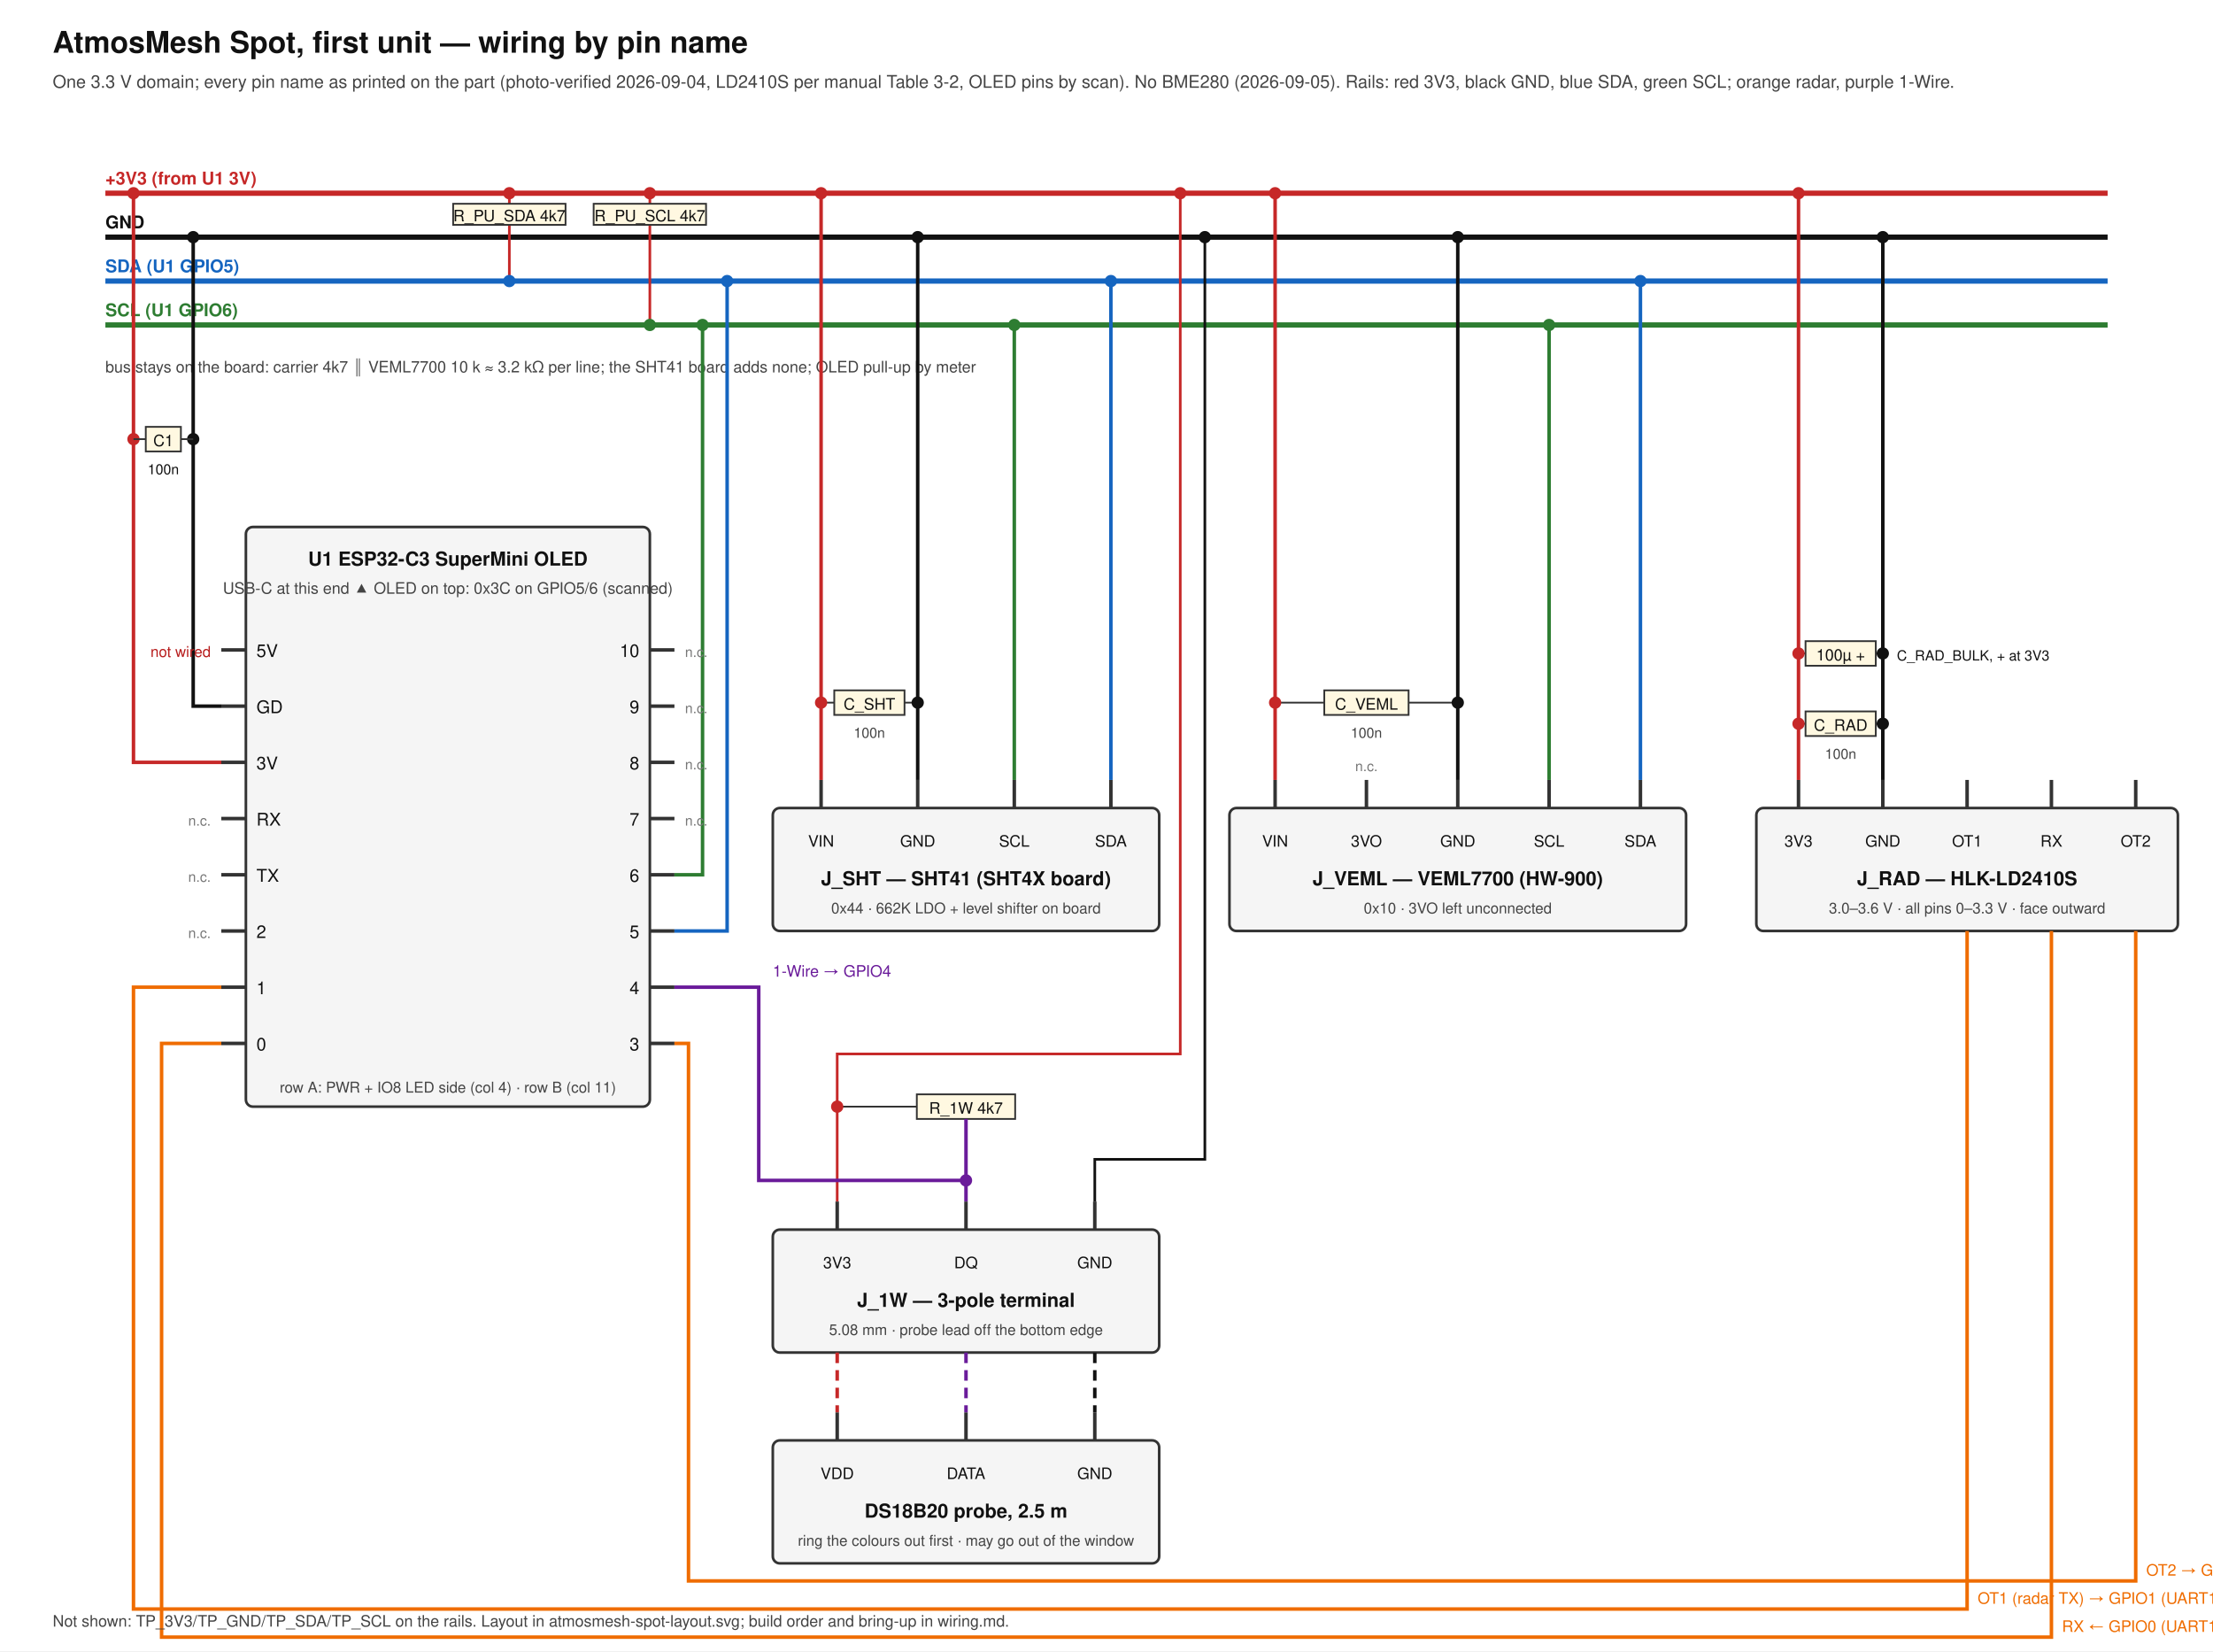
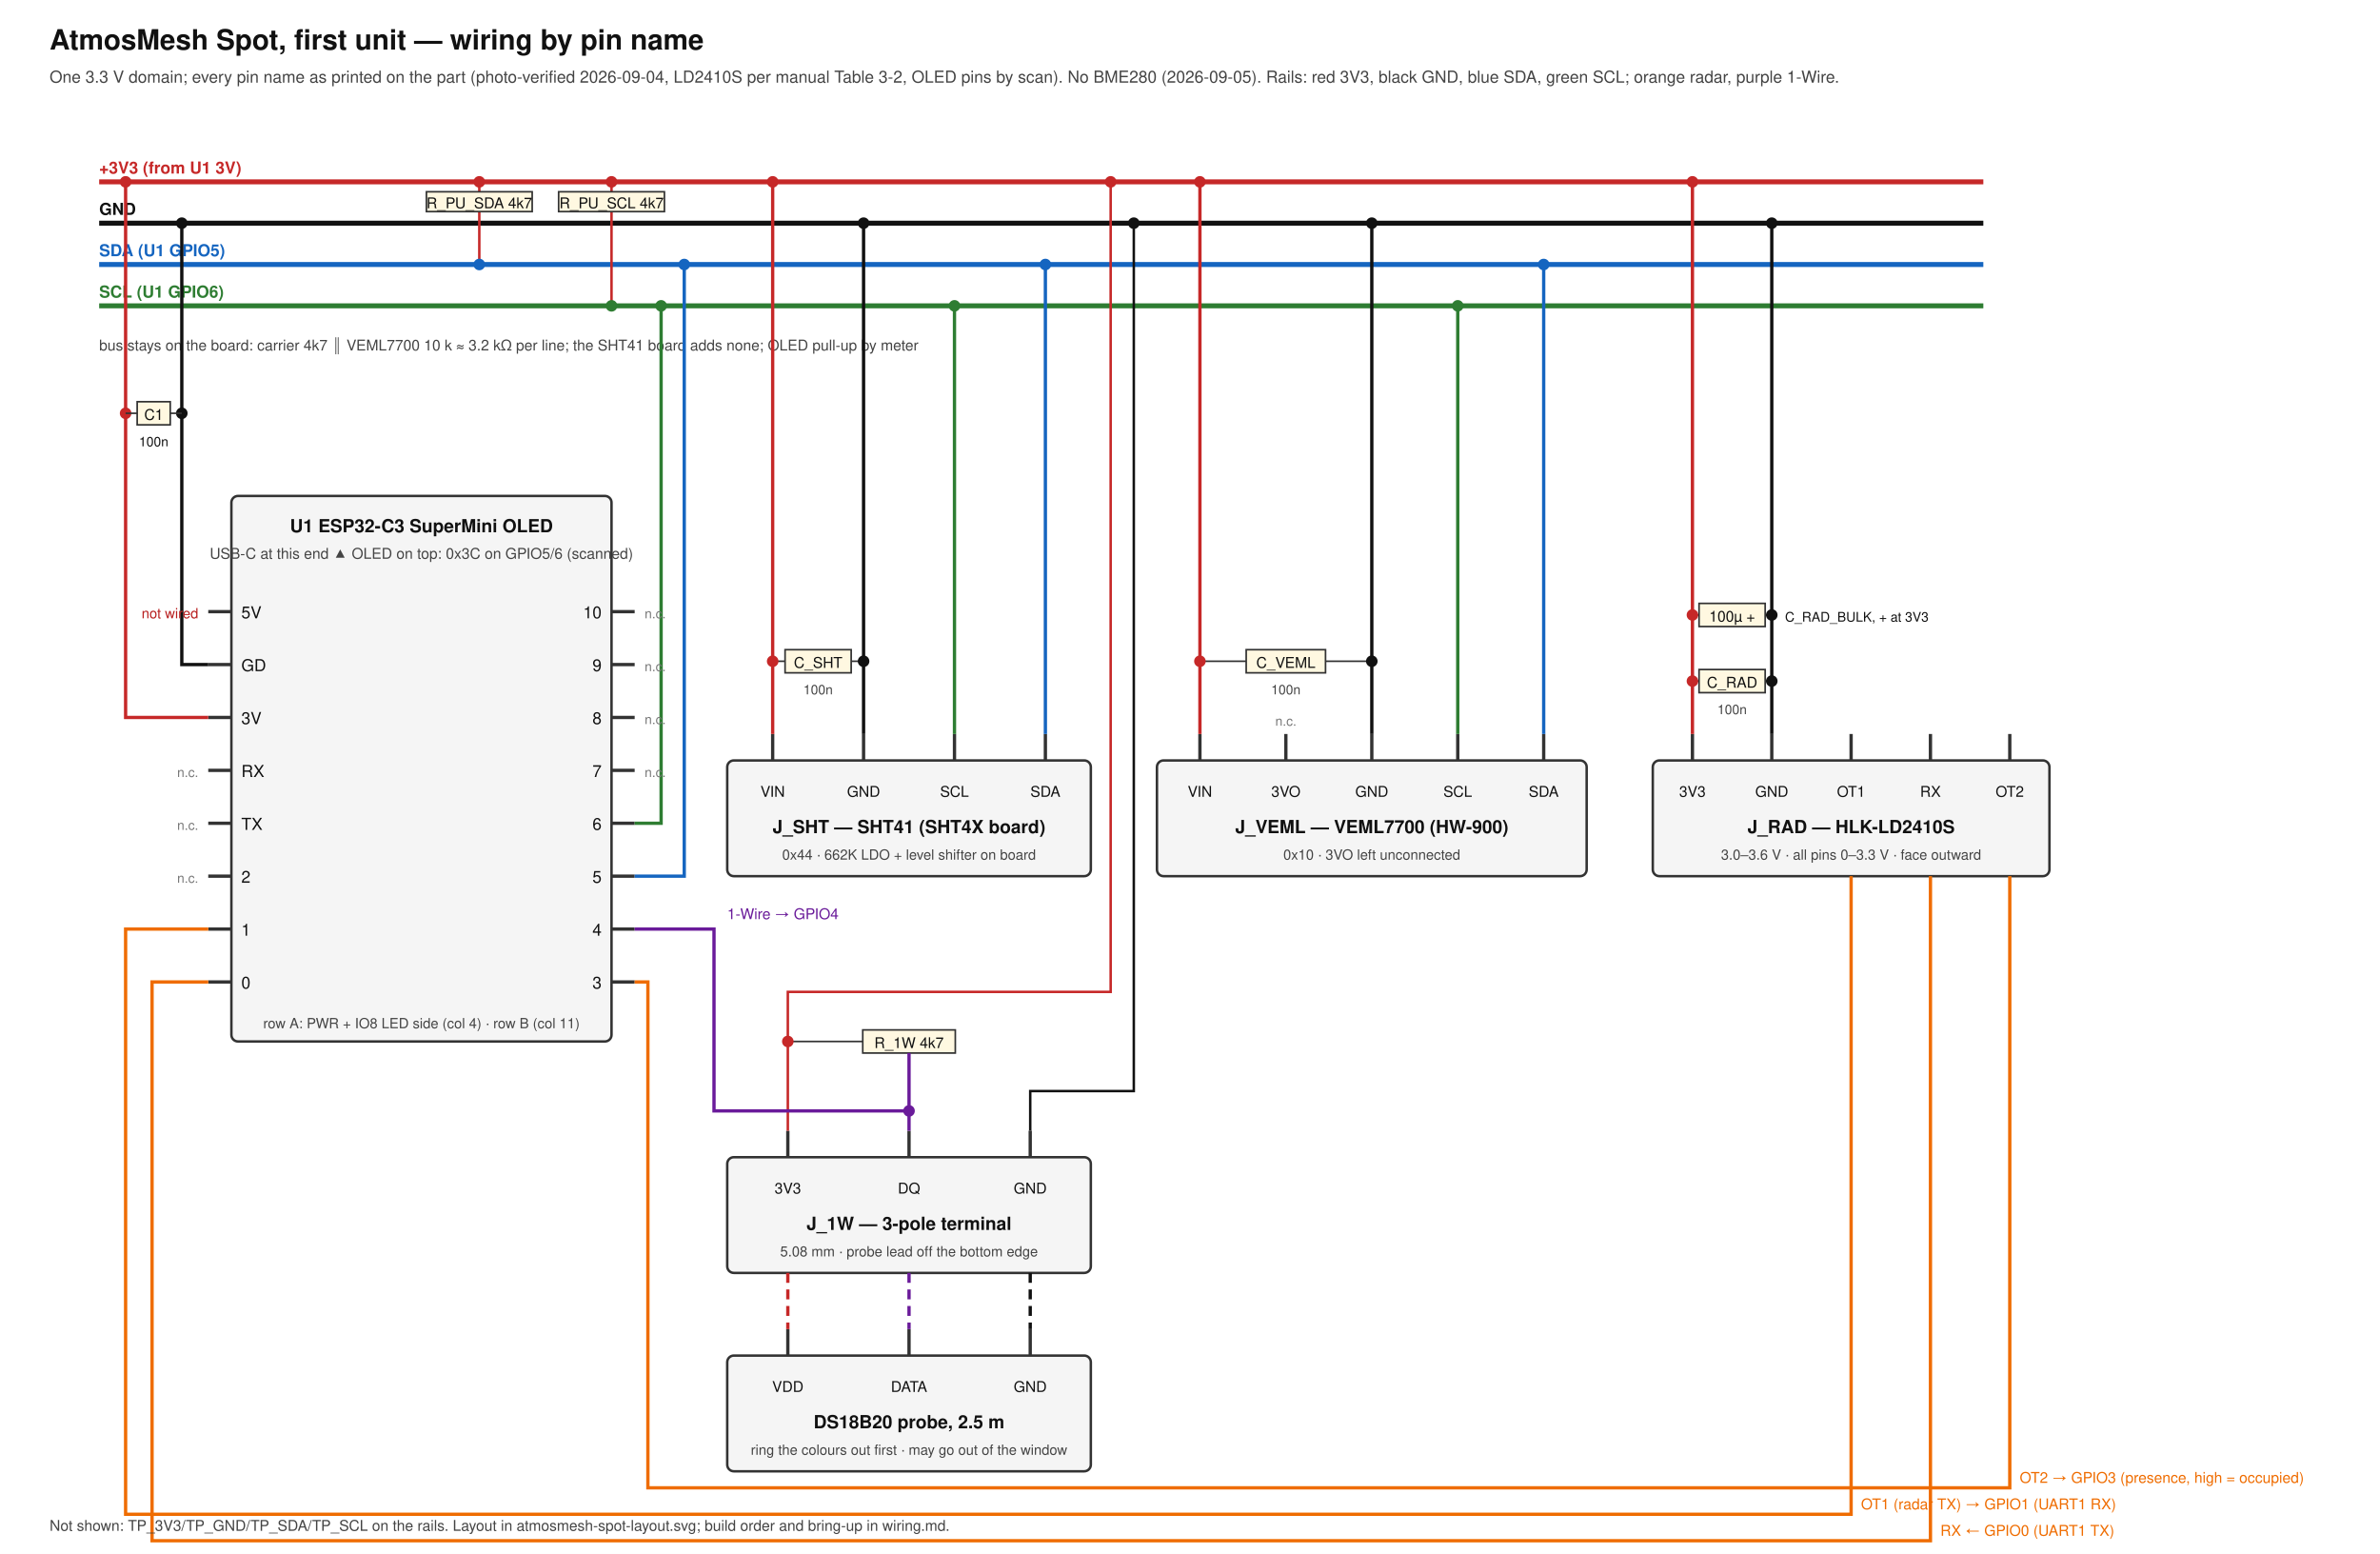
- <svg xmlns="http://www.w3.org/2000/svg" width="1260" height="940" viewBox="0 0 1260 940" font-family="Helvetica, Arial, sans-serif">
-   <rect width="1260" height="940" fill="#ffffff" />
+ <svg xmlns="http://www.w3.org/2000/svg" width="1440" height="940" viewBox="0 0 1440 940" font-family="Helvetica, Arial, sans-serif">
+   <rect width="1440" height="940" fill="#ffffff" />
  <text x="30" y="30" font-size="17" text-anchor="start" fill="#111" font-weight="bold">AtmosMesh Spot, first unit — wiring by pin name</text>
  <text x="30" y="50" font-size="10" text-anchor="start" fill="#444" font-weight="normal">One 3.3 V domain; every pin name as printed on the part (photo-verified 2026-09-04, LD2410S per manual Table 3-2, OLED pins by scan). No BME280 (2026-09-05). Rails: red 3V3, black GND, blue SDA, green SCL; orange radar, purple 1-Wire.</text>
  <line x1="60" y1="110" x2="1200" y2="110" stroke="#c62828" stroke-width="3" />
  <text x="60" y="105" font-size="10" text-anchor="start" fill="#c62828" font-weight="bold">+3V3 (from U1 3V)</text>
  <line x1="60" y1="135" x2="1200" y2="135" stroke="#111111" stroke-width="3" />
  <text x="60" y="130" font-size="10" text-anchor="start" fill="#111111" font-weight="bold">GND</text>
  <line x1="60" y1="160" x2="1200" y2="160" stroke="#1565c0" stroke-width="3" />
  <text x="60" y="155" font-size="10" text-anchor="start" fill="#1565c0" font-weight="bold">SDA (U1 GPIO5)</text>
  <line x1="60" y1="185" x2="1200" y2="185" stroke="#2e7d32" stroke-width="3" />
  <text x="60" y="180" font-size="10" text-anchor="start" fill="#2e7d32" font-weight="bold">SCL (U1 GPIO6)</text>
  <line x1="290" y1="110" x2="290" y2="160" stroke="#c62828" stroke-width="1.5" />
  <circle cx="290" cy="110" r="3.5" fill="#c62828" />
  <circle cx="290" cy="160" r="3.5" fill="#1565c0" />
  <rect x="258.0" y="116.0" width="64" height="12" fill="#fff8e1" stroke="#333" stroke-width="1" />
  <text x="290" y="126" font-size="9" text-anchor="middle" fill="#111" font-weight="normal">R_PU_SDA 4k7</text>
  <line x1="370" y1="110" x2="370" y2="185" stroke="#c62828" stroke-width="1.5" />
  <circle cx="370" cy="110" r="3.5" fill="#c62828" />
  <circle cx="370" cy="185" r="3.5" fill="#2e7d32" />
  <rect x="338.0" y="116.0" width="64" height="12" fill="#fff8e1" stroke="#333" stroke-width="1" />
  <text x="370" y="126" font-size="9" text-anchor="middle" fill="#111" font-weight="normal">R_PU_SCL 4k7</text>
  <text x="60" y="212" font-size="9" text-anchor="start" fill="#444" font-weight="normal">bus stays on the board: carrier 4k7 ∥ VEML7700 10 k ≈ 3.2 kΩ per line; the SHT41 board adds none; OLED pull-up by meter</text>
  <rect x="140" y="300" width="230" height="330" fill="#f5f5f5" stroke="#333" stroke-width="1.5" rx="4" />
  <text x="255.0" y="322" font-size="11" text-anchor="middle" fill="#111" font-weight="bold">U1  ESP32-C3 SuperMini OLED</text>
  <text x="255.0" y="338" font-size="9" text-anchor="middle" fill="#444" font-weight="normal">USB-C at this end ▲   OLED on top: 0x3C on GPIO5/6 (scanned)</text>
  <line x1="126" y1="370" x2="140" y2="370" stroke="#333" stroke-width="2" />
  <text x="146" y="374" font-size="10" text-anchor="start" fill="#111" font-weight="normal">5V</text>
  <line x1="370" y1="370" x2="384" y2="370" stroke="#333" stroke-width="2" />
  <text x="364" y="374" font-size="10" text-anchor="end" fill="#111" font-weight="normal">10</text>
  <line x1="126" y1="402" x2="140" y2="402" stroke="#333" stroke-width="2" />
  <text x="146" y="406" font-size="10" text-anchor="start" fill="#111" font-weight="normal">GD</text>
  <line x1="370" y1="402" x2="384" y2="402" stroke="#333" stroke-width="2" />
  <text x="364" y="406" font-size="10" text-anchor="end" fill="#111" font-weight="normal">9</text>
  <line x1="126" y1="434" x2="140" y2="434" stroke="#333" stroke-width="2" />
  <text x="146" y="438" font-size="10" text-anchor="start" fill="#111" font-weight="normal">3V</text>
  <line x1="370" y1="434" x2="384" y2="434" stroke="#333" stroke-width="2" />
  <text x="364" y="438" font-size="10" text-anchor="end" fill="#111" font-weight="normal">8</text>
  <line x1="126" y1="466" x2="140" y2="466" stroke="#333" stroke-width="2" />
  <text x="146" y="470" font-size="10" text-anchor="start" fill="#111" font-weight="normal">RX</text>
  <line x1="370" y1="466" x2="384" y2="466" stroke="#333" stroke-width="2" />
  <text x="364" y="470" font-size="10" text-anchor="end" fill="#111" font-weight="normal">7</text>
  <line x1="126" y1="498" x2="140" y2="498" stroke="#333" stroke-width="2" />
  <text x="146" y="502" font-size="10" text-anchor="start" fill="#111" font-weight="normal">TX</text>
  <line x1="370" y1="498" x2="384" y2="498" stroke="#333" stroke-width="2" />
  <text x="364" y="502" font-size="10" text-anchor="end" fill="#111" font-weight="normal">6</text>
  <line x1="126" y1="530" x2="140" y2="530" stroke="#333" stroke-width="2" />
  <text x="146" y="534" font-size="10" text-anchor="start" fill="#111" font-weight="normal">2</text>
  <line x1="370" y1="530" x2="384" y2="530" stroke="#333" stroke-width="2" />
  <text x="364" y="534" font-size="10" text-anchor="end" fill="#111" font-weight="normal">5</text>
  <line x1="126" y1="562" x2="140" y2="562" stroke="#333" stroke-width="2" />
  <text x="146" y="566" font-size="10" text-anchor="start" fill="#111" font-weight="normal">1</text>
  <line x1="370" y1="562" x2="384" y2="562" stroke="#333" stroke-width="2" />
  <text x="364" y="566" font-size="10" text-anchor="end" fill="#111" font-weight="normal">4</text>
  <line x1="126" y1="594" x2="140" y2="594" stroke="#333" stroke-width="2" />
  <text x="146" y="598" font-size="10" text-anchor="start" fill="#111" font-weight="normal">0</text>
  <line x1="370" y1="594" x2="384" y2="594" stroke="#333" stroke-width="2" />
  <text x="364" y="598" font-size="10" text-anchor="end" fill="#111" font-weight="normal">3</text>
  <text x="255.0" y="622" font-size="8.5" text-anchor="middle" fill="#444" font-weight="normal">row A: PWR + IO8 LED side (col 4) · row B (col 11)</text>
  <polyline points="126,434 76,434 76,110" fill="none" stroke="#c62828" stroke-width="2" />
  <circle cx="76" cy="110" r="3.5" fill="#c62828" />
  <polyline points="126,402 110,402 110,135" fill="none" stroke="#111111" stroke-width="2" />
  <circle cx="110" cy="135" r="3.5" fill="#111111" />
  <text x="120" y="374" font-size="8.5" text-anchor="end" fill="#b71c1c" font-weight="normal">not wired</text>
  <polyline points="384,530 414,530 414,160" fill="none" stroke="#1565c0" stroke-width="2" />
  <circle cx="414" cy="160" r="3.5" fill="#1565c0" />
  <polyline points="384,498 400,498 400,185" fill="none" stroke="#2e7d32" stroke-width="2" />
  <circle cx="400" cy="185" r="3.5" fill="#2e7d32" />
  <rect x="83.0" y="243.0" width="20" height="14" fill="#fff8e1" stroke="#333" stroke-width="1" />
  <text x="93.0" y="254" font-size="9" text-anchor="middle" fill="#111" font-weight="normal">C1</text>
  <circle cx="76" cy="250" r="3.5" fill="#c62828" />
  <circle cx="110" cy="250" r="3.5" fill="#111111" />
  <text x="93.0" y="270" font-size="8" text-anchor="middle" fill="#111" font-weight="normal">100n</text>
  <line x1="76" y1="250" x2="83.0" y2="250" stroke="#333" stroke-width="1" />
  <line x1="103.0" y1="250" x2="110" y2="250" stroke="#333" stroke-width="1" />
  <text x="120" y="470" font-size="8" text-anchor="end" fill="#777" font-weight="normal">n.c.</text>
  <text x="120" y="502" font-size="8" text-anchor="end" fill="#777" font-weight="normal">n.c.</text>
  <text x="120" y="534" font-size="8" text-anchor="end" fill="#777" font-weight="normal">n.c.</text>
  <text x="390" y="374" font-size="8" text-anchor="start" fill="#777" font-weight="normal">n.c.</text>
  <text x="390" y="406" font-size="8" text-anchor="start" fill="#777" font-weight="normal">n.c.</text>
  <text x="390" y="438" font-size="8" text-anchor="start" fill="#777" font-weight="normal">n.c.</text>
  <text x="390" y="470" font-size="8" text-anchor="start" fill="#777" font-weight="normal">n.c.</text>
  <rect x="440" y="460" width="220" height="70" fill="#f5f5f5" stroke="#333" stroke-width="1.5" rx="4" />
  <text x="550.0" y="504" font-size="11" text-anchor="middle" fill="#111" font-weight="bold">J_SHT — SHT41 (SHT4X board)</text>
  <text x="550.0" y="520" font-size="8.5" text-anchor="middle" fill="#444" font-weight="normal">0x44 · 662K LDO + level shifter on board</text>
  <line x1="467.5" y1="444" x2="467.5" y2="460" stroke="#333" stroke-width="2" />
  <text x="467.5" y="482" font-size="9" text-anchor="middle" fill="#111" font-weight="normal">VIN</text>
  <line x1="522.5" y1="444" x2="522.5" y2="460" stroke="#333" stroke-width="2" />
  <text x="522.5" y="482" font-size="9" text-anchor="middle" fill="#111" font-weight="normal">GND</text>
  <line x1="577.5" y1="444" x2="577.5" y2="460" stroke="#333" stroke-width="2" />
  <text x="577.5" y="482" font-size="9" text-anchor="middle" fill="#111" font-weight="normal">SCL</text>
  <line x1="632.5" y1="444" x2="632.5" y2="460" stroke="#333" stroke-width="2" />
  <text x="632.5" y="482" font-size="9" text-anchor="middle" fill="#111" font-weight="normal">SDA</text>
  <line x1="467.5" y1="110" x2="467.5" y2="444" stroke="#c62828" stroke-width="2" />
  <circle cx="467.5" cy="110" r="3.5" fill="#c62828" />
  <line x1="522.5" y1="135" x2="522.5" y2="444" stroke="#111111" stroke-width="2" />
  <circle cx="522.5" cy="135" r="3.5" fill="#111111" />
  <line x1="577.5" y1="185" x2="577.5" y2="444" stroke="#2e7d32" stroke-width="2" />
  <circle cx="577.5" cy="185" r="3.5" fill="#2e7d32" />
  <line x1="632.5" y1="160" x2="632.5" y2="444" stroke="#1565c0" stroke-width="2" />
  <circle cx="632.5" cy="160" r="3.5" fill="#1565c0" />
  <rect x="475.0" y="393.0" width="40" height="14" fill="#fff8e1" stroke="#333" stroke-width="1" />
  <text x="495.0" y="404" font-size="9" text-anchor="middle" fill="#111" font-weight="normal">C_SHT</text>
  <text x="495.0" y="420" font-size="8" text-anchor="middle" fill="#444" font-weight="normal">100n</text>
  <line x1="467.5" y1="400" x2="475.0" y2="400" stroke="#333" stroke-width="1" />
  <line x1="515.0" y1="400" x2="522.5" y2="400" stroke="#333" stroke-width="1" />
  <circle cx="467.5" cy="400" r="3.5" fill="#c62828" />
  <circle cx="522.5" cy="400" r="3.5" fill="#111111" />
  <rect x="700" y="460" width="260" height="70" fill="#f5f5f5" stroke="#333" stroke-width="1.5" rx="4" />
  <text x="830.0" y="504" font-size="11" text-anchor="middle" fill="#111" font-weight="bold">J_VEML — VEML7700 (HW-900)</text>
  <text x="830.0" y="520" font-size="8.5" text-anchor="middle" fill="#444" font-weight="normal">0x10 · 3VO left unconnected</text>
  <line x1="726.0" y1="444" x2="726.0" y2="460" stroke="#333" stroke-width="2" />
  <text x="726.0" y="482" font-size="9" text-anchor="middle" fill="#111" font-weight="normal">VIN</text>
  <line x1="778.0" y1="444" x2="778.0" y2="460" stroke="#333" stroke-width="2" />
  <text x="778.0" y="482" font-size="9" text-anchor="middle" fill="#111" font-weight="normal">3VO</text>
  <line x1="830.0" y1="444" x2="830.0" y2="460" stroke="#333" stroke-width="2" />
  <text x="830.0" y="482" font-size="9" text-anchor="middle" fill="#111" font-weight="normal">GND</text>
  <line x1="882.0" y1="444" x2="882.0" y2="460" stroke="#333" stroke-width="2" />
  <text x="882.0" y="482" font-size="9" text-anchor="middle" fill="#111" font-weight="normal">SCL</text>
  <line x1="934.0" y1="444" x2="934.0" y2="460" stroke="#333" stroke-width="2" />
  <text x="934.0" y="482" font-size="9" text-anchor="middle" fill="#111" font-weight="normal">SDA</text>
  <line x1="726.0" y1="110" x2="726.0" y2="444" stroke="#c62828" stroke-width="2" />
  <circle cx="726.0" cy="110" r="3.5" fill="#c62828" />
  <line x1="830.0" y1="135" x2="830.0" y2="444" stroke="#111111" stroke-width="2" />
  <circle cx="830.0" cy="135" r="3.5" fill="#111111" />
  <line x1="882.0" y1="185" x2="882.0" y2="444" stroke="#2e7d32" stroke-width="2" />
  <circle cx="882.0" cy="185" r="3.5" fill="#2e7d32" />
  <line x1="934.0" y1="160" x2="934.0" y2="444" stroke="#1565c0" stroke-width="2" />
  <circle cx="934.0" cy="160" r="3.5" fill="#1565c0" />
  <rect x="754.0" y="393.0" width="48" height="14" fill="#fff8e1" stroke="#333" stroke-width="1" />
  <text x="778.0" y="404" font-size="9" text-anchor="middle" fill="#111" font-weight="normal">C_VEML</text>
  <text x="778.0" y="420" font-size="8" text-anchor="middle" fill="#444" font-weight="normal">100n</text>
  <line x1="726.0" y1="400" x2="754.0" y2="400" stroke="#333" stroke-width="1" />
  <line x1="802.0" y1="400" x2="830.0" y2="400" stroke="#333" stroke-width="1" />
  <circle cx="726.0" cy="400" r="3.5" fill="#c62828" />
  <circle cx="830.0" cy="400" r="3.5" fill="#111111" />
  <text x="778.0" y="439" font-size="8" text-anchor="middle" fill="#777" font-weight="normal">n.c.</text>
  <rect x="1000" y="460" width="240" height="70" fill="#f5f5f5" stroke="#333" stroke-width="1.5" rx="4" />
  <text x="1120.0" y="504" font-size="11" text-anchor="middle" fill="#111" font-weight="bold">J_RAD — HLK-LD2410S</text>
  <text x="1120.0" y="520" font-size="8.5" text-anchor="middle" fill="#444" font-weight="normal">3.0–3.6 V · all pins 0–3.3 V · face outward</text>
  <line x1="1024.0" y1="444" x2="1024.0" y2="460" stroke="#333" stroke-width="2" />
  <text x="1024.0" y="482" font-size="9" text-anchor="middle" fill="#111" font-weight="normal">3V3</text>
  <line x1="1072.0" y1="444" x2="1072.0" y2="460" stroke="#333" stroke-width="2" />
  <text x="1072.0" y="482" font-size="9" text-anchor="middle" fill="#111" font-weight="normal">GND</text>
  <line x1="1120.0" y1="444" x2="1120.0" y2="460" stroke="#333" stroke-width="2" />
  <text x="1120.0" y="482" font-size="9" text-anchor="middle" fill="#111" font-weight="normal">OT1</text>
  <line x1="1168.0" y1="444" x2="1168.0" y2="460" stroke="#333" stroke-width="2" />
  <text x="1168.0" y="482" font-size="9" text-anchor="middle" fill="#111" font-weight="normal">RX</text>
  <line x1="1216.0" y1="444" x2="1216.0" y2="460" stroke="#333" stroke-width="2" />
  <text x="1216.0" y="482" font-size="9" text-anchor="middle" fill="#111" font-weight="normal">OT2</text>
  <line x1="1024.0" y1="110" x2="1024.0" y2="444" stroke="#c62828" stroke-width="2" />
  <circle cx="1024.0" cy="110" r="3.5" fill="#c62828" />
  <line x1="1072.0" y1="135" x2="1072.0" y2="444" stroke="#111111" stroke-width="2" />
  <circle cx="1072.0" cy="135" r="3.5" fill="#111111" />
  <rect x="1028.0" y="365.0" width="40" height="14" fill="#fff8e1" stroke="#333" stroke-width="1" />
  <text x="1048.0" y="376" font-size="9" text-anchor="middle" fill="#111" font-weight="normal">100µ +</text>
  <line x1="1024.0" y1="372" x2="1028.0" y2="372" stroke="#333" stroke-width="1" />
  <line x1="1068.0" y1="372" x2="1072.0" y2="372" stroke="#333" stroke-width="1" />
  <circle cx="1024.0" cy="372" r="3.5" fill="#c62828" />
  <circle cx="1072.0" cy="372" r="3.5" fill="#111111" />
  <text x="1080.0" y="376" font-size="8" text-anchor="start" fill="#111" font-weight="normal">C_RAD_BULK, + at 3V3</text>
  <rect x="1028.0" y="405.0" width="40" height="14" fill="#fff8e1" stroke="#333" stroke-width="1" />
  <text x="1048.0" y="416" font-size="9" text-anchor="middle" fill="#111" font-weight="normal">C_RAD</text>
  <text x="1048.0" y="432" font-size="8" text-anchor="middle" fill="#444" font-weight="normal">100n</text>
  <line x1="1024.0" y1="412" x2="1028.0" y2="412" stroke="#333" stroke-width="1" />
  <line x1="1068.0" y1="412" x2="1072.0" y2="412" stroke="#333" stroke-width="1" />
  <circle cx="1024.0" cy="412" r="3.5" fill="#c62828" />
  <circle cx="1072.0" cy="412" r="3.5" fill="#111111" />
  <rect x="440" y="700" width="220" height="70" fill="#f5f5f5" stroke="#333" stroke-width="1.5" rx="4" />
  <text x="550.0" y="744" font-size="11" text-anchor="middle" fill="#111" font-weight="bold">J_1W — 3-pole terminal</text>
  <text x="550.0" y="760" font-size="8.5" text-anchor="middle" fill="#444" font-weight="normal">5.08 mm · probe lead off the bottom edge</text>
  <line x1="476.667" y1="684" x2="476.667" y2="700" stroke="#333" stroke-width="2" />
  <text x="476.667" y="722" font-size="9" text-anchor="middle" fill="#111" font-weight="normal">3V3</text>
  <line x1="550.0" y1="684" x2="550.0" y2="700" stroke="#333" stroke-width="2" />
  <text x="550.0" y="722" font-size="9" text-anchor="middle" fill="#111" font-weight="normal">DQ</text>
  <line x1="623.333" y1="684" x2="623.333" y2="700" stroke="#333" stroke-width="2" />
  <text x="623.333" y="722" font-size="9" text-anchor="middle" fill="#111" font-weight="normal">GND</text>
  <rect x="440" y="820" width="220" height="70" fill="#f5f5f5" stroke="#333" stroke-width="1.5" rx="4" />
  <text x="550.0" y="864" font-size="11" text-anchor="middle" fill="#111" font-weight="bold">DS18B20 probe, 2.5 m</text>
  <text x="550.0" y="880" font-size="8.5" text-anchor="middle" fill="#444" font-weight="normal">ring the colours out first · may go out of the window</text>
  <line x1="476.667" y1="804" x2="476.667" y2="820" stroke="#333" stroke-width="2" />
  <text x="476.667" y="842" font-size="9" text-anchor="middle" fill="#111" font-weight="normal">VDD</text>
  <line x1="550.0" y1="804" x2="550.0" y2="820" stroke="#333" stroke-width="2" />
  <text x="550.0" y="842" font-size="9" text-anchor="middle" fill="#111" font-weight="normal">DATA</text>
  <line x1="623.333" y1="804" x2="623.333" y2="820" stroke="#333" stroke-width="2" />
  <text x="623.333" y="842" font-size="9" text-anchor="middle" fill="#111" font-weight="normal">GND</text>
  <line x1="476.667" y1="770" x2="476.667" y2="804" stroke="#c62828" stroke-width="2" stroke-dasharray="6,4" />
  <line x1="550.0" y1="770" x2="550.0" y2="804" stroke="#6a1b9a" stroke-width="2" stroke-dasharray="6,4" />
  <line x1="623.333" y1="770" x2="623.333" y2="804" stroke="#111111" stroke-width="2" stroke-dasharray="6,4" />
  <polyline points="476.667,684 476.667,600 672,600 672,110" fill="none" stroke="#c62828" stroke-width="1.5" />
  <circle cx="672" cy="110" r="3.5" fill="#c62828" />
  <polyline points="623.333,684 623.333,660 686,660 686,135" fill="none" stroke="#111111" stroke-width="1.5" />
  <circle cx="686" cy="135" r="3.5" fill="#111111" />
  <rect x="522.0" y="623.0" width="56" height="14" fill="#fff8e1" stroke="#333" stroke-width="1" />
  <text x="550.0" y="634" font-size="9" text-anchor="middle" fill="#111" font-weight="normal">R_1W 4k7</text>
  <line x1="522.0" y1="630" x2="476.667" y2="630" stroke="#333" stroke-width="1" />
  <circle cx="476.667" cy="630" r="3.5" fill="#c62828" />
  <line x1="550.0" y1="637" x2="550.0" y2="684" stroke="#6a1b9a" stroke-width="2" />
  <circle cx="550.0" cy="672" r="3.5" fill="#6a1b9a" />
  <polyline points="550.0,672 432,672 432,562 384,562" fill="none" stroke="#6a1b9a" stroke-width="2" />
  <text x="440" y="556" font-size="9" text-anchor="start" fill="#6a1b9a" font-weight="normal">1-Wire → GPIO4</text>
  <polyline points="1216.0,530 1216.0,900 392,900 392,594 384,594" fill="none" stroke="#ef6c00" stroke-width="2" />
  <text x="1222.0" y="897" font-size="9" text-anchor="start" fill="#ef6c00" font-weight="normal">OT2 → GPIO3 (presence, high = occupied)</text>
  <polyline points="1120.0,530 1120.0,916 76,916 76,562 126,562" fill="none" stroke="#ef6c00" stroke-width="2" />
  <text x="1126.0" y="913" font-size="9" text-anchor="start" fill="#ef6c00" font-weight="normal">OT1 (radar TX) → GPIO1 (UART1 RX)</text>
  <polyline points="1168.0,530 1168.0,932 92,932 92,594 126,594" fill="none" stroke="#ef6c00" stroke-width="2" />
  <text x="1174.0" y="929" font-size="9" text-anchor="start" fill="#ef6c00" font-weight="normal">RX ← GPIO0 (UART1 TX)</text>
  <text x="30" y="926" font-size="9" text-anchor="start" fill="#444" font-weight="normal">Not shown: TP_3V3/TP_GND/TP_SDA/TP_SCL on the rails. Layout in atmosmesh-spot-layout.svg; build order and bring-up in wiring.md.</text>
</svg>
